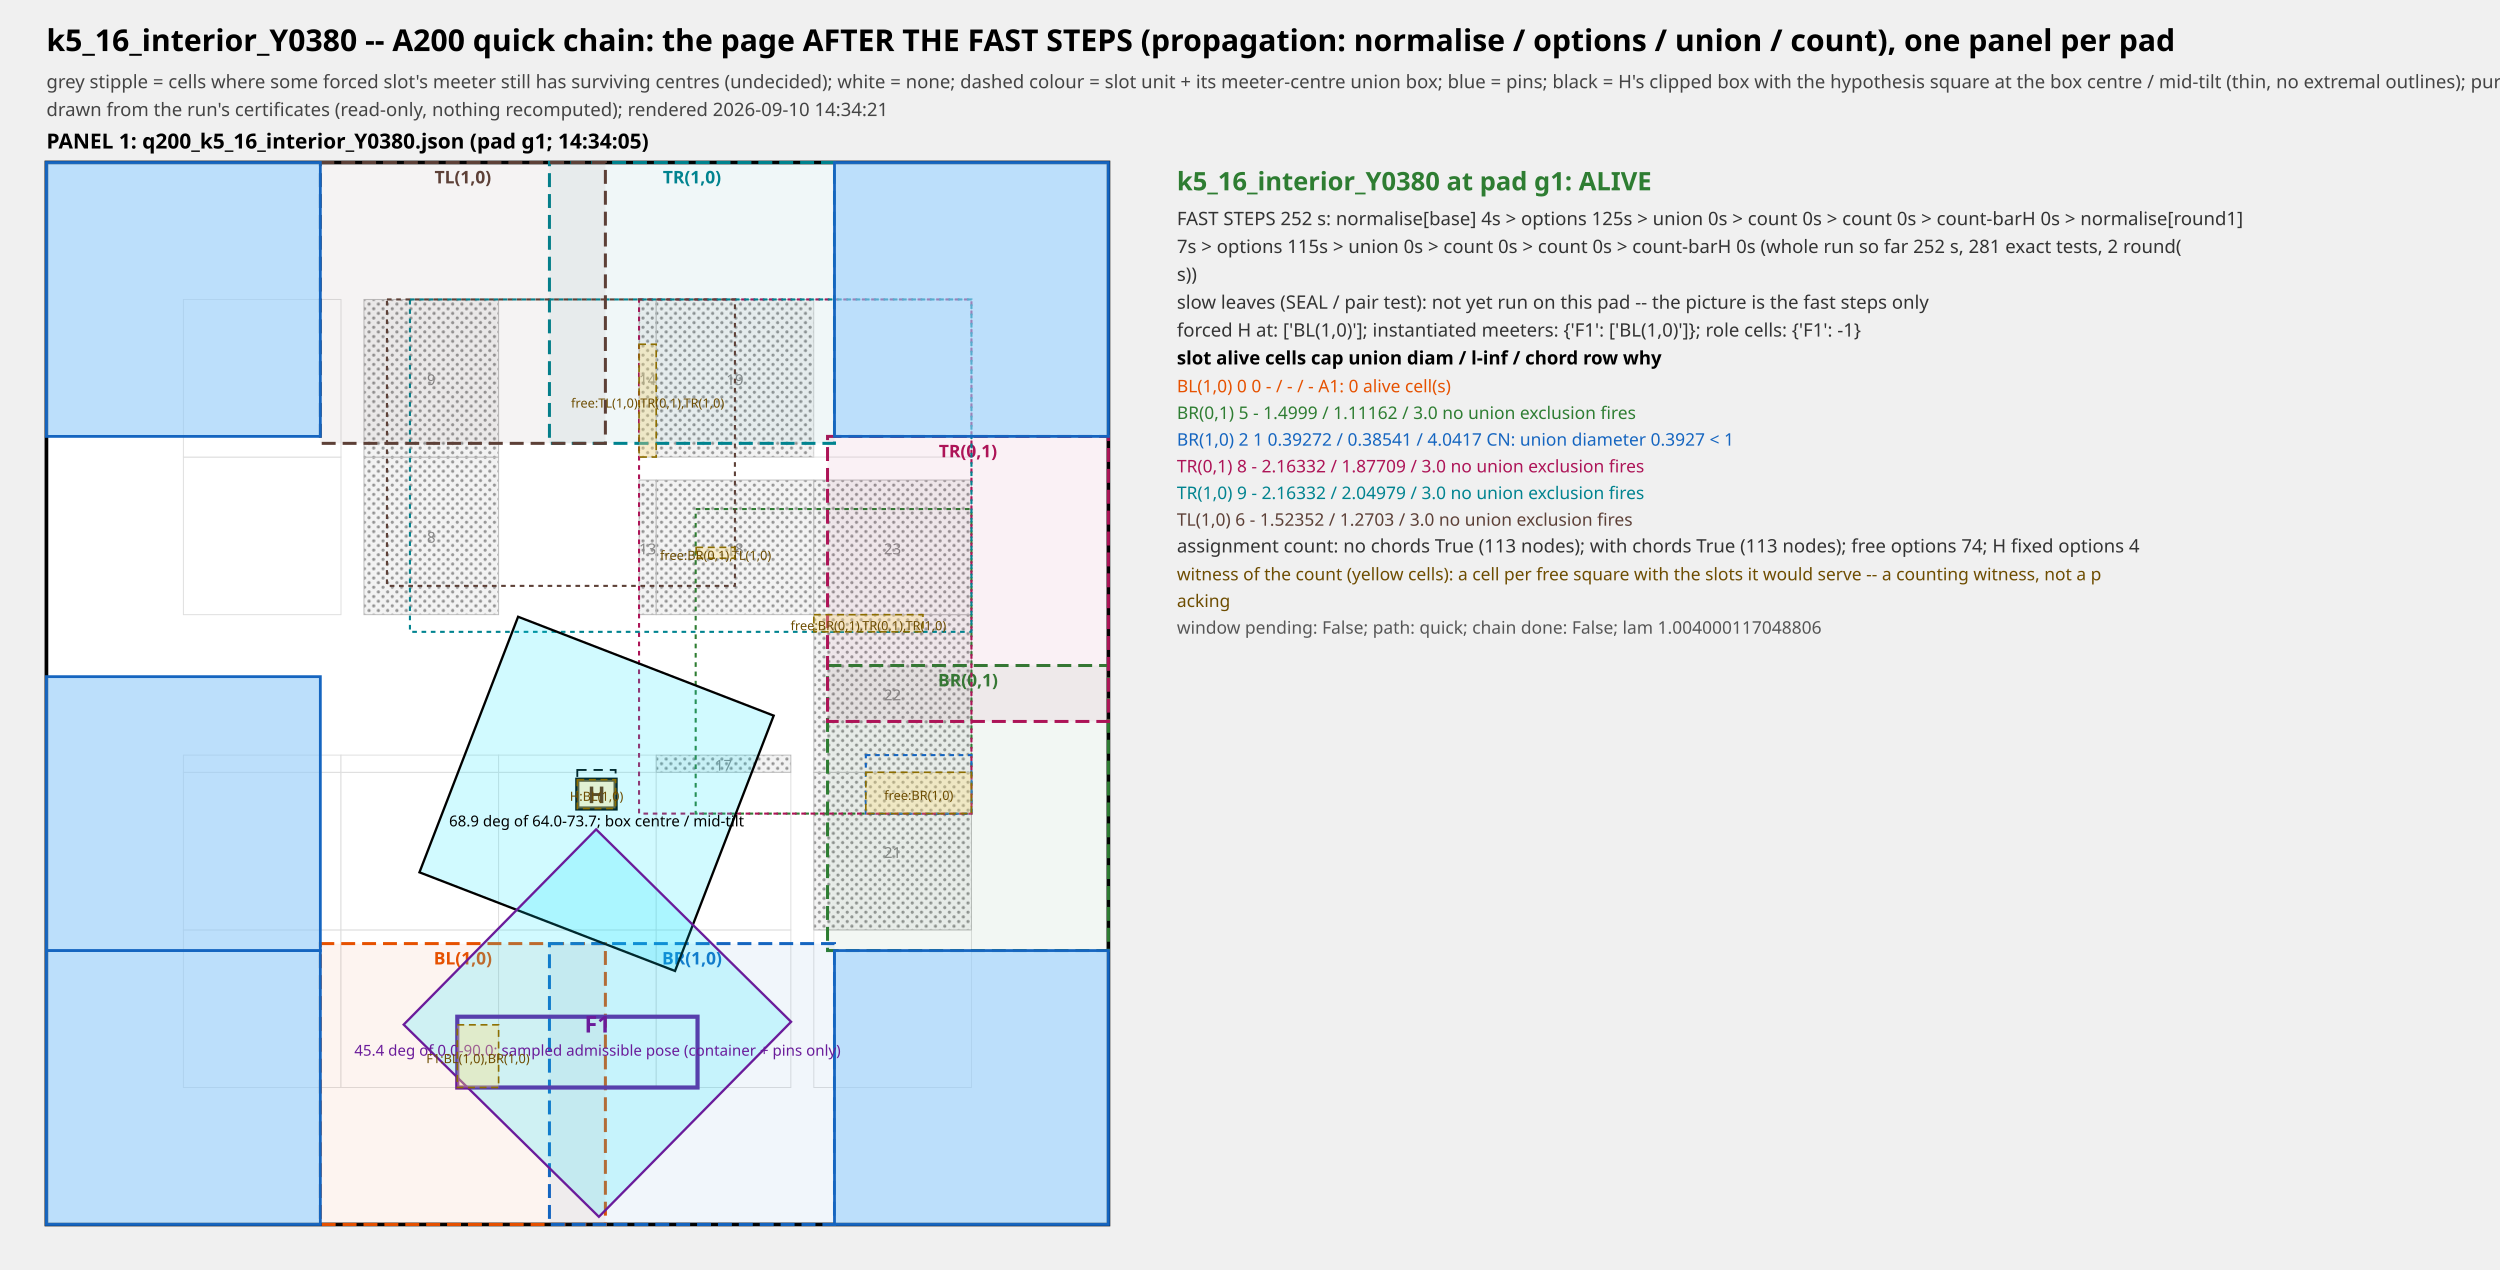
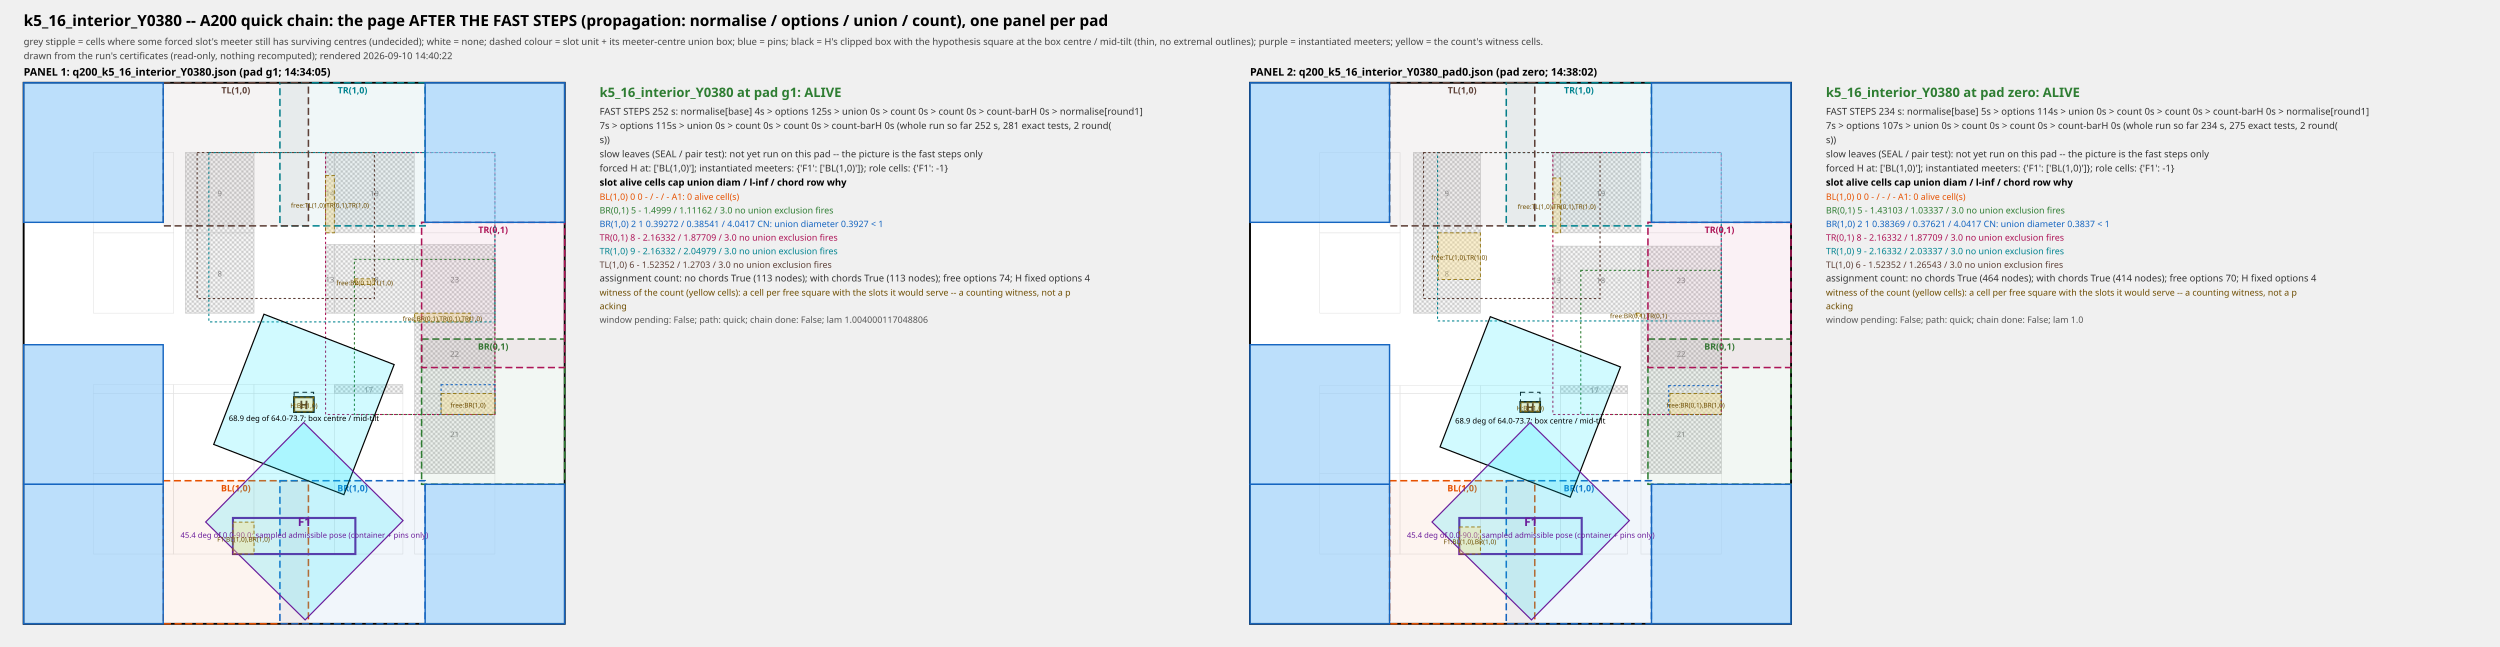
- <svg xmlns="http://www.w3.org/2000/svg" width="1077" height="547" font-family="Segoe UI, sans-serif" style="background:#fff">
+ <svg xmlns="http://www.w3.org/2000/svg" width="2114" height="547" font-family="Segoe UI, sans-serif" style="background:#fff">
  <defs>
    <pattern id="stipple" width="4" height="4" patternUnits="userSpaceOnUse">
      <rect width="4" height="4" fill="#f2f2f2" />
      <circle cx="1" cy="1" r="0.7" fill="#999" />
      <circle cx="3" cy="3" r="0.7" fill="#999" />
    </pattern>
  </defs>
  <text x="20.0" y="22.0" font-size="13" fill="#000" text-anchor="start" font-weight="bold">k5_16_interior_Y0380 -- A200 quick chain: the page AFTER THE FAST STEPS (propagation: normalise / options / union / count), one panel per pad</text>
  <text x="20.0" y="38.0" font-size="8" fill="#444" text-anchor="start">grey stipple = cells where some forced slot's meeter still has surviving centres (undecided); white = none; dashed colour = slot unit + its meeter-centre union box; blue = pins; black = H's clipped box with the hypothesis square at the box centre / mid-tilt (thin, no extremal outlines); purple = instantiated meeters; yellow = the count's witness cells.</text>
-   <text x="20.0" y="50.0" font-size="8" fill="#444" text-anchor="start">drawn from the run's certificates (read-only, nothing recomputed); rendered 2026-09-10 14:34:21</text>
+   <text x="20.0" y="50.0" font-size="8" fill="#444" text-anchor="start">drawn from the run's certificates (read-only, nothing recomputed); rendered 2026-09-10 14:40:22</text>
  <text x="20.0" y="64.0" font-size="9" fill="#000" text-anchor="start" font-weight="bold">PANEL 1: q200_k5_16_interior_Y0380.json  (pad g1; 14:34:05)</text>
  <rect x="20.0" y="70.0" width="457.5" height="457.5" fill="#fff" fill-opacity="1.00" stroke="#000" stroke-width="1.6" />
  <rect x="79.0" y="400.6" width="67.9" height="67.9" fill="#fff" fill-opacity="1.00" stroke="#ddd" stroke-width="0.4" />
  <rect x="79.0" y="332.7" width="67.9" height="67.9" fill="#fff" fill-opacity="1.00" stroke="#ddd" stroke-width="0.4" />
  <rect x="79.0" y="325.3" width="67.9" height="7.4" fill="#fff" fill-opacity="1.00" stroke="#ddd" stroke-width="0.4" />
  <rect x="79.0" y="196.9" width="67.9" height="67.9" fill="#fff" fill-opacity="1.00" stroke="#ddd" stroke-width="0.4" />
  <rect x="79.0" y="129.0" width="67.9" height="67.9" fill="#fff" fill-opacity="1.00" stroke="#ddd" stroke-width="0.4" />
  <rect x="146.9" y="400.6" width="67.9" height="67.9" fill="#fff" fill-opacity="1.00" stroke="#ddd" stroke-width="0.4" />
  <rect x="146.9" y="332.7" width="67.9" height="67.9" fill="#fff" fill-opacity="1.00" stroke="#ddd" stroke-width="0.4" />
  <rect x="146.9" y="325.3" width="67.9" height="7.4" fill="#fff" fill-opacity="1.00" stroke="#ddd" stroke-width="0.4" />
  <rect x="156.8" y="196.9" width="58.0" height="67.9" fill="url(#stipple)" fill-opacity="1.00" stroke="#bbb" stroke-width="0.4" />
  <text x="185.8" y="233.8" font-size="6.5" fill="#888" text-anchor="middle">8</text>
  <rect x="156.8" y="129.0" width="58.0" height="67.9" fill="url(#stipple)" fill-opacity="1.00" stroke="#bbb" stroke-width="0.4" />
  <text x="185.8" y="165.9" font-size="6.5" fill="#888" text-anchor="middle">9</text>
  <rect x="214.8" y="400.6" width="67.9" height="67.9" fill="#fff" fill-opacity="1.00" stroke="#ddd" stroke-width="0.4" />
  <rect x="214.8" y="332.7" width="67.9" height="67.9" fill="#fff" fill-opacity="1.00" stroke="#ddd" stroke-width="0.4" />
  <rect x="214.8" y="325.3" width="67.9" height="7.4" fill="#fff" fill-opacity="1.00" stroke="#ddd" stroke-width="0.4" />
  <rect x="275.3" y="206.8" width="7.4" height="58.0" fill="url(#stipple)" fill-opacity="1.00" stroke="#bbb" stroke-width="0.4" />
  <text x="279.0" y="238.8" font-size="6.5" fill="#888" text-anchor="middle">13</text>
  <rect x="275.3" y="129.0" width="7.4" height="67.9" fill="url(#stipple)" fill-opacity="1.00" stroke="#bbb" stroke-width="0.4" />
  <text x="279.0" y="165.9" font-size="6.5" fill="#888" text-anchor="middle">14</text>
  <rect x="282.7" y="400.6" width="58.0" height="67.9" fill="#fff" fill-opacity="1.00" stroke="#ddd" stroke-width="0.4" />
  <rect x="282.7" y="332.7" width="58.0" height="67.9" fill="#fff" fill-opacity="1.00" stroke="#ddd" stroke-width="0.4" />
  <rect x="282.7" y="325.3" width="58.0" height="7.4" fill="url(#stipple)" fill-opacity="1.00" stroke="#bbb" stroke-width="0.4" />
  <text x="311.7" y="332.0" font-size="6.5" fill="#888" text-anchor="middle">17</text>
  <rect x="282.7" y="206.8" width="67.9" height="58.0" fill="url(#stipple)" fill-opacity="1.00" stroke="#bbb" stroke-width="0.4" />
  <text x="316.6" y="238.8" font-size="6.5" fill="#888" text-anchor="middle">18</text>
  <rect x="282.7" y="129.0" width="67.9" height="67.9" fill="url(#stipple)" fill-opacity="1.00" stroke="#bbb" stroke-width="0.4" />
  <text x="316.6" y="165.9" font-size="6.5" fill="#888" text-anchor="middle">19</text>
  <rect x="350.6" y="400.6" width="67.9" height="67.9" fill="#fff" fill-opacity="1.00" stroke="#ddd" stroke-width="0.4" />
  <rect x="350.6" y="332.7" width="67.9" height="67.9" fill="url(#stipple)" fill-opacity="1.00" stroke="#bbb" stroke-width="0.4" />
  <text x="384.5" y="369.6" font-size="6.5" fill="#888" text-anchor="middle">21</text>
  <rect x="350.6" y="264.8" width="67.9" height="67.9" fill="url(#stipple)" fill-opacity="1.00" stroke="#bbb" stroke-width="0.4" />
  <text x="384.5" y="301.7" font-size="6.5" fill="#888" text-anchor="middle">22</text>
  <rect x="350.6" y="206.8" width="67.9" height="58.0" fill="url(#stipple)" fill-opacity="1.00" stroke="#bbb" stroke-width="0.4" />
  <text x="384.5" y="238.8" font-size="6.5" fill="#888" text-anchor="middle">23</text>
  <rect x="350.6" y="129.0" width="67.9" height="67.9" fill="#fff" fill-opacity="1.00" stroke="#ddd" stroke-width="0.4" />
  <rect x="138.0" y="406.5" width="122.8" height="121.0" fill="#e65100" fill-opacity="0.06" stroke="#e65100" stroke-width="1.3" stroke-dasharray="6,3" />
  <text x="199.4" y="415.5" font-size="7.5" fill="#e65100" text-anchor="middle" font-weight="bold">BL(1,0)</text>
  <rect x="356.5" y="286.7" width="121.0" height="122.8" fill="#2e7d32" fill-opacity="0.06" stroke="#2e7d32" stroke-width="1.3" stroke-dasharray="6,3" />
  <text x="417.0" y="295.7" font-size="7.5" fill="#2e7d32" text-anchor="middle" font-weight="bold">BR(0,1)</text>
  <rect x="299.7" y="219.3" width="118.8" height="131.2" fill="none" fill-opacity="0.00" stroke="#2e7d32" stroke-width="0.9" stroke-dasharray="2,2" />
  <rect x="236.7" y="406.5" width="122.8" height="121.0" fill="#1565c0" fill-opacity="0.06" stroke="#1565c0" stroke-width="1.3" stroke-dasharray="6,3" />
  <text x="298.1" y="415.5" font-size="7.5" fill="#1565c0" text-anchor="middle" font-weight="bold">BR(1,0)</text>
  <rect x="373.0" y="325.3" width="45.5" height="25.2" fill="none" fill-opacity="0.00" stroke="#1565c0" stroke-width="0.9" stroke-dasharray="2,2" />
  <rect x="356.5" y="188.0" width="121.0" height="122.8" fill="#ad1457" fill-opacity="0.06" stroke="#ad1457" stroke-width="1.3" stroke-dasharray="6,3" />
  <text x="417.0" y="197.0" font-size="7.5" fill="#ad1457" text-anchor="middle" font-weight="bold">TR(0,1)</text>
  <rect x="275.3" y="129.0" width="143.2" height="221.5" fill="none" fill-opacity="0.00" stroke="#ad1457" stroke-width="0.9" stroke-dasharray="2,2" />
  <rect x="236.7" y="70.0" width="122.8" height="121.0" fill="#00838f" fill-opacity="0.06" stroke="#00838f" stroke-width="1.3" stroke-dasharray="6,3" />
  <text x="298.1" y="79.0" font-size="7.5" fill="#00838f" text-anchor="middle" font-weight="bold">TR(1,0)</text>
  <rect x="176.6" y="129.0" width="241.9" height="143.2" fill="none" fill-opacity="0.00" stroke="#00838f" stroke-width="0.9" stroke-dasharray="2,2" />
  <rect x="138.0" y="70.0" width="122.8" height="121.0" fill="#5d4037" fill-opacity="0.06" stroke="#5d4037" stroke-width="1.3" stroke-dasharray="6,3" />
  <text x="199.4" y="79.0" font-size="7.5" fill="#5d4037" text-anchor="middle" font-weight="bold">TL(1,0)</text>
  <rect x="166.7" y="129.0" width="149.9" height="123.4" fill="none" fill-opacity="0.00" stroke="#5d4037" stroke-width="0.9" stroke-dasharray="2,2" />
  <polygon points="20.0,527.5 138.0,527.5 138.0,409.5 20.0,409.5" fill="#90caf9" fill-opacity="0.60" stroke="#1565c0" stroke-width="1.2" />
  <polygon points="20.0,409.5 138.0,409.5 138.0,291.5 20.0,291.5" fill="#90caf9" fill-opacity="0.60" stroke="#1565c0" stroke-width="1.2" />
  <polygon points="20.0,188.0 138.0,188.0 138.0,70.0 20.0,70.0" fill="#90caf9" fill-opacity="0.60" stroke="#1565c0" stroke-width="1.2" />
  <polygon points="359.5,527.5 477.5,527.5 477.5,409.5 359.5,409.5" fill="#90caf9" fill-opacity="0.60" stroke="#1565c0" stroke-width="1.2" />
  <polygon points="359.5,188.0 477.5,188.0 477.5,70.0 359.5,70.0" fill="#90caf9" fill-opacity="0.60" stroke="#1565c0" stroke-width="1.2" />
  <rect x="248.7" y="331.7" width="16.5" height="16.5" fill="none" fill-opacity="0.00" stroke="#000" stroke-width="0.8" stroke-dasharray="4,3" />
  <rect x="248.7" y="335.9" width="16.5" height="12.4" fill="none" fill-opacity="0.00" stroke="#000" stroke-width="1.8" />
  <polygon points="290.8,418.3 333.3,308.3 223.2,265.7 180.7,375.8" fill="#00e5ff" fill-opacity="0.18" stroke="#000" stroke-width="1.0" />
  <text x="257.0" y="346.0" font-size="10" fill="#000" text-anchor="middle" font-weight="bold">H</text>
  <text x="257.0" y="356.0" font-size="6.5" fill="#000" text-anchor="middle">68.9 deg of 64.0-73.7; box centre / mid-tilt</text>
  <rect x="197.0" y="438.0" width="103.5" height="30.5" fill="none" fill-opacity="0.00" stroke="#6a1b9a" stroke-width="1.8" />
  <polygon points="258.0,524.2 340.8,440.2 256.8,357.3 173.9,441.4" fill="#00e5ff" fill-opacity="0.18" stroke="#6a1b9a" stroke-width="1.0" />
  <text x="257.4" y="444.8" font-size="10" fill="#6a1b9a" text-anchor="middle" font-weight="bold">F1</text>
  <text x="257.4" y="454.8" font-size="6.5" fill="#6a1b9a" text-anchor="middle">45.4 deg of 0.0-90.0; sampled admissible pose (container + pins only)</text>
  <rect x="248.7" y="335.9" width="16.5" height="12.4" fill="#ffe082" fill-opacity="0.35" stroke="#8d6e00" stroke-width="0.7" stroke-dasharray="3,2" />
  <text x="257.0" y="345.0" font-size="5.5" fill="#6d4c00" text-anchor="middle">H:BL(1,0)</text>
  <rect x="197.0" y="441.5" width="17.8" height="27.0" fill="#ffe082" fill-opacity="0.35" stroke="#8d6e00" stroke-width="0.7" stroke-dasharray="3,2" />
  <text x="205.9" y="458.0" font-size="5.5" fill="#6d4c00" text-anchor="middle">F1:BL(1,0),BR(1,0)</text>
  <rect x="373.0" y="332.7" width="45.5" height="17.8" fill="#ffe082" fill-opacity="0.35" stroke="#8d6e00" stroke-width="0.7" stroke-dasharray="3,2" />
  <text x="395.8" y="344.6" font-size="5.5" fill="#6d4c00" text-anchor="middle">free:BR(1,0)</text>
  <rect x="299.9" y="235.8" width="16.7" height="4.7" fill="#ffe082" fill-opacity="0.35" stroke="#8d6e00" stroke-width="0.7" stroke-dasharray="3,2" />
  <text x="308.3" y="241.2" font-size="5.5" fill="#6d4c00" text-anchor="middle">free:BR(0,1),TL(1,0)</text>
  <rect x="350.6" y="264.8" width="47.0" height="7.4" fill="#ffe082" fill-opacity="0.35" stroke="#8d6e00" stroke-width="0.7" stroke-dasharray="3,2" />
  <text x="374.1" y="271.5" font-size="5.5" fill="#6d4c00" text-anchor="middle">free:BR(0,1),TR(0,1),TR(1,0)</text>
  <rect x="275.3" y="148.3" width="7.4" height="48.6" fill="#ffe082" fill-opacity="0.35" stroke="#8d6e00" stroke-width="0.7" stroke-dasharray="3,2" />
  <text x="279.0" y="175.6" font-size="5.5" fill="#6d4c00" text-anchor="middle">free:TL(1,0),TR(0,1),TR(1,0)</text>
  <text x="507.0" y="82.0" font-size="11" fill="#2e7d32" text-anchor="start" font-weight="bold">k5_16_interior_Y0380 at pad g1: ALIVE</text>
  <text x="507.0" y="97.0" font-size="8" fill="#333" text-anchor="start">FAST STEPS 252 s: normalise[base] 4s &gt; options 125s &gt; union 0s &gt; count 0s &gt; count 0s &gt; count-barH 0s &gt; normalise[round1]</text>
  <text x="507.0" y="109.0" font-size="8" fill="#333" text-anchor="start"> 7s &gt; options 115s &gt; union 0s &gt; count 0s &gt; count 0s &gt; count-barH 0s   (whole run so far 252 s, 281 exact tests, 2 round(</text>
  <text x="507.0" y="121.0" font-size="8" fill="#333" text-anchor="start">s))</text>
  <text x="507.0" y="133.0" font-size="8" fill="#333" text-anchor="start">slow leaves (SEAL / pair test): not yet run on this pad -- the picture is the fast steps only</text>
  <text x="507.0" y="145.0" font-size="8" fill="#333" text-anchor="start">forced H at: ['BL(1,0)'];  instantiated meeters: {'F1': ['BL(1,0)']};  role cells: {'F1': -1}</text>
  <text x="507.0" y="157.0" font-size="8" fill="#000" text-anchor="start" font-weight="bold">slot      alive cells   cap   union diam / l-inf / chord row   why</text>
  <text x="507.0" y="169.0" font-size="7.5" fill="#e65100" text-anchor="start">BL(1,0)     0           0     - / - / -   A1: 0 alive cell(s)</text>
  <text x="507.0" y="180.5" font-size="7.5" fill="#2e7d32" text-anchor="start">BR(0,1)     5           -     1.4999 / 1.11162 / 3.0   no union exclusion fires</text>
  <text x="507.0" y="192.0" font-size="7.5" fill="#1565c0" text-anchor="start">BR(1,0)     2           1     0.39272 / 0.38541 / 4.0417   CN: union diameter 0.3927 &lt; 1</text>
  <text x="507.0" y="203.5" font-size="7.5" fill="#ad1457" text-anchor="start">TR(0,1)     8           -     2.16332 / 1.87709 / 3.0   no union exclusion fires</text>
  <text x="507.0" y="215.0" font-size="7.5" fill="#00838f" text-anchor="start">TR(1,0)     9           -     2.16332 / 2.04979 / 3.0   no union exclusion fires</text>
  <text x="507.0" y="226.5" font-size="7.5" fill="#5d4037" text-anchor="start">TL(1,0)     6           -     1.52352 / 1.2703 / 3.0   no union exclusion fires</text>
  <text x="507.0" y="238.0" font-size="8" fill="#333" text-anchor="start">assignment count: no chords True (113 nodes); with chords True (113 nodes); free options 74; H fixed options 4</text>
  <text x="507.0" y="250.0" font-size="7.5" fill="#6d4c00" text-anchor="start">witness of the count (yellow cells): a cell per free square with the slots it would serve -- a counting witness, not a p</text>
  <text x="507.0" y="261.5" font-size="7.5" fill="#6d4c00" text-anchor="start">acking</text>
  <text x="507.0" y="273.0" font-size="7.5" fill="#555" text-anchor="start">window pending: False;  path: quick;  chain done: False;  lam 1.004000117048806</text>
+   <text x="1057.0" y="64.0" font-size="9" fill="#000" text-anchor="start" font-weight="bold">PANEL 2: q200_k5_16_interior_Y0380_pad0.json  (pad zero; 14:38:02)</text>
+   <rect x="1057.0" y="70.0" width="457.5" height="457.5" fill="#fff" fill-opacity="1.00" stroke="#000" stroke-width="1.6" />
+   <rect x="1116.0" y="400.6" width="67.9" height="67.9" fill="#fff" fill-opacity="1.00" stroke="#ddd" stroke-width="0.4" />
+   <rect x="1116.0" y="332.7" width="67.9" height="67.9" fill="#fff" fill-opacity="1.00" stroke="#ddd" stroke-width="0.4" />
+   <rect x="1116.0" y="326.1" width="67.9" height="6.6" fill="#fff" fill-opacity="1.00" stroke="#ddd" stroke-width="0.4" />
+   <rect x="1116.0" y="196.9" width="67.9" height="67.9" fill="#fff" fill-opacity="1.00" stroke="#ddd" stroke-width="0.4" />
+   <rect x="1116.0" y="129.0" width="67.9" height="67.9" fill="#fff" fill-opacity="1.00" stroke="#ddd" stroke-width="0.4" />
+   <rect x="1183.9" y="400.6" width="67.9" height="67.9" fill="#fff" fill-opacity="1.00" stroke="#ddd" stroke-width="0.4" />
+   <rect x="1183.9" y="332.7" width="67.9" height="67.9" fill="#fff" fill-opacity="1.00" stroke="#ddd" stroke-width="0.4" />
+   <rect x="1183.9" y="326.1" width="67.9" height="6.6" fill="#fff" fill-opacity="1.00" stroke="#ddd" stroke-width="0.4" />
+   <rect x="1195.1" y="196.9" width="56.7" height="67.9" fill="url(#stipple)" fill-opacity="1.00" stroke="#bbb" stroke-width="0.4" />
+   <text x="1223.4" y="233.8" font-size="6.5" fill="#888" text-anchor="middle">8</text>
+   <rect x="1195.1" y="129.0" width="56.7" height="67.9" fill="url(#stipple)" fill-opacity="1.00" stroke="#bbb" stroke-width="0.4" />
+   <text x="1223.4" y="165.9" font-size="6.5" fill="#888" text-anchor="middle">9</text>
+   <rect x="1251.8" y="400.6" width="67.9" height="67.9" fill="#fff" fill-opacity="1.00" stroke="#ddd" stroke-width="0.4" />
+   <rect x="1251.8" y="332.7" width="67.9" height="67.9" fill="#fff" fill-opacity="1.00" stroke="#ddd" stroke-width="0.4" />
+   <rect x="1251.8" y="326.1" width="67.9" height="6.6" fill="#fff" fill-opacity="1.00" stroke="#ddd" stroke-width="0.4" />
+   <rect x="1313.1" y="208.1" width="6.6" height="56.7" fill="url(#stipple)" fill-opacity="1.00" stroke="#bbb" stroke-width="0.4" />
+   <text x="1316.4" y="239.4" font-size="6.5" fill="#888" text-anchor="middle">13</text>
+   <rect x="1313.1" y="129.0" width="6.6" height="67.9" fill="url(#stipple)" fill-opacity="1.00" stroke="#bbb" stroke-width="0.4" />
+   <text x="1316.4" y="165.9" font-size="6.5" fill="#888" text-anchor="middle">14</text>
+   <rect x="1319.7" y="400.6" width="56.7" height="67.9" fill="#fff" fill-opacity="1.00" stroke="#ddd" stroke-width="0.4" />
+   <rect x="1319.7" y="332.7" width="56.7" height="67.9" fill="#fff" fill-opacity="1.00" stroke="#ddd" stroke-width="0.4" />
+   <rect x="1319.7" y="326.1" width="56.7" height="6.6" fill="url(#stipple)" fill-opacity="1.00" stroke="#bbb" stroke-width="0.4" />
+   <text x="1348.1" y="332.4" font-size="6.5" fill="#888" text-anchor="middle">17</text>
+   <rect x="1319.7" y="208.1" width="67.9" height="56.7" fill="url(#stipple)" fill-opacity="1.00" stroke="#bbb" stroke-width="0.4" />
+   <text x="1353.6" y="239.4" font-size="6.5" fill="#888" text-anchor="middle">18</text>
+   <rect x="1319.7" y="129.0" width="67.9" height="67.9" fill="url(#stipple)" fill-opacity="1.00" stroke="#bbb" stroke-width="0.4" />
+   <text x="1353.6" y="165.9" font-size="6.5" fill="#888" text-anchor="middle">19</text>
+   <rect x="1387.6" y="400.6" width="67.9" height="67.9" fill="#fff" fill-opacity="1.00" stroke="#ddd" stroke-width="0.4" />
+   <rect x="1387.6" y="332.7" width="67.9" height="67.9" fill="url(#stipple)" fill-opacity="1.00" stroke="#bbb" stroke-width="0.4" />
+   <text x="1421.5" y="369.6" font-size="6.5" fill="#888" text-anchor="middle">21</text>
+   <rect x="1387.6" y="264.8" width="67.9" height="67.9" fill="url(#stipple)" fill-opacity="1.00" stroke="#bbb" stroke-width="0.4" />
+   <text x="1421.5" y="301.7" font-size="6.5" fill="#888" text-anchor="middle">22</text>
+   <rect x="1387.6" y="208.1" width="67.9" height="56.7" fill="url(#stipple)" fill-opacity="1.00" stroke="#bbb" stroke-width="0.4" />
+   <text x="1421.5" y="239.4" font-size="6.5" fill="#888" text-anchor="middle">23</text>
+   <rect x="1387.6" y="129.0" width="67.9" height="67.9" fill="#fff" fill-opacity="1.00" stroke="#ddd" stroke-width="0.4" />
+   <rect x="1175.0" y="406.5" width="122.8" height="121.0" fill="#e65100" fill-opacity="0.06" stroke="#e65100" stroke-width="1.3" stroke-dasharray="6,3" />
+   <text x="1236.4" y="415.5" font-size="7.5" fill="#e65100" text-anchor="middle" font-weight="bold">BL(1,0)</text>
+   <rect x="1393.5" y="286.7" width="121.0" height="122.8" fill="#2e7d32" fill-opacity="0.06" stroke="#2e7d32" stroke-width="1.3" stroke-dasharray="6,3" />
+   <text x="1454.0" y="295.7" font-size="7.5" fill="#2e7d32" text-anchor="middle" font-weight="bold">BR(0,1)</text>
+   <rect x="1336.7" y="228.6" width="118.8" height="121.9" fill="none" fill-opacity="0.00" stroke="#2e7d32" stroke-width="0.9" stroke-dasharray="2,2" />
+   <rect x="1273.7" y="406.5" width="122.8" height="121.0" fill="#1565c0" fill-opacity="0.06" stroke="#1565c0" stroke-width="1.3" stroke-dasharray="6,3" />
+   <text x="1335.1" y="415.5" font-size="7.5" fill="#1565c0" text-anchor="middle" font-weight="bold">BR(1,0)</text>
+   <rect x="1411.1" y="326.1" width="44.4" height="24.4" fill="none" fill-opacity="0.00" stroke="#1565c0" stroke-width="0.9" stroke-dasharray="2,2" />
+   <rect x="1393.5" y="188.0" width="121.0" height="122.8" fill="#ad1457" fill-opacity="0.06" stroke="#ad1457" stroke-width="1.3" stroke-dasharray="6,3" />
+   <text x="1454.0" y="197.0" font-size="7.5" fill="#ad1457" text-anchor="middle" font-weight="bold">TR(0,1)</text>
+   <rect x="1313.1" y="129.0" width="142.4" height="221.5" fill="none" fill-opacity="0.00" stroke="#ad1457" stroke-width="0.9" stroke-dasharray="2,2" />
+   <rect x="1273.7" y="70.0" width="122.8" height="121.0" fill="#00838f" fill-opacity="0.06" stroke="#00838f" stroke-width="1.3" stroke-dasharray="6,3" />
+   <text x="1335.1" y="79.0" font-size="7.5" fill="#00838f" text-anchor="middle" font-weight="bold">TR(1,0)</text>
+   <rect x="1215.6" y="129.0" width="239.9" height="142.4" fill="none" fill-opacity="0.00" stroke="#00838f" stroke-width="0.9" stroke-dasharray="2,2" />
+   <rect x="1175.0" y="70.0" width="122.8" height="121.0" fill="#5d4037" fill-opacity="0.06" stroke="#5d4037" stroke-width="1.3" stroke-dasharray="6,3" />
+   <text x="1236.4" y="79.0" font-size="7.5" fill="#5d4037" text-anchor="middle" font-weight="bold">TL(1,0)</text>
+   <rect x="1203.7" y="129.0" width="149.3" height="123.4" fill="none" fill-opacity="0.00" stroke="#5d4037" stroke-width="0.9" stroke-dasharray="2,2" />
+   <polygon points="1057.0,527.5 1175.0,527.5 1175.0,409.5 1057.0,409.5" fill="#90caf9" fill-opacity="0.60" stroke="#1565c0" stroke-width="1.2" />
+   <polygon points="1057.0,409.5 1175.0,409.5 1175.0,291.5 1057.0,291.5" fill="#90caf9" fill-opacity="0.60" stroke="#1565c0" stroke-width="1.2" />
+   <polygon points="1057.0,188.0 1175.0,188.0 1175.0,70.0 1057.0,70.0" fill="#90caf9" fill-opacity="0.60" stroke="#1565c0" stroke-width="1.2" />
+   <polygon points="1396.5,527.5 1514.5,527.5 1514.5,409.5 1396.5,409.5" fill="#90caf9" fill-opacity="0.60" stroke="#1565c0" stroke-width="1.2" />
+   <polygon points="1396.5,188.0 1514.5,188.0 1514.5,70.0 1396.5,70.0" fill="#90caf9" fill-opacity="0.60" stroke="#1565c0" stroke-width="1.2" />
+   <rect x="1285.7" y="331.7" width="16.5" height="16.5" fill="none" fill-opacity="0.00" stroke="#000" stroke-width="0.8" stroke-dasharray="4,3" />
+   <rect x="1285.7" y="340.0" width="16.5" height="8.2" fill="none" fill-opacity="0.00" stroke="#000" stroke-width="1.8" />
+   <polygon points="1327.8,420.4 1370.3,310.3 1260.2,267.8 1217.7,377.9" fill="#00e5ff" fill-opacity="0.18" stroke="#000" stroke-width="1.0" />
+   <text x="1294.0" y="348.1" font-size="10" fill="#000" text-anchor="middle" font-weight="bold">H</text>
+   <text x="1294.0" y="358.1" font-size="6.5" fill="#000" text-anchor="middle">68.9 deg of 64.0-73.7; box centre / mid-tilt</text>
+   <rect x="1234.0" y="438.0" width="103.5" height="30.5" fill="none" fill-opacity="0.00" stroke="#6a1b9a" stroke-width="1.8" />
+   <polygon points="1295.0,524.2 1377.8,440.2 1293.8,357.3 1210.9,441.4" fill="#00e5ff" fill-opacity="0.18" stroke="#6a1b9a" stroke-width="1.0" />
+   <text x="1294.4" y="444.8" font-size="10" fill="#6a1b9a" text-anchor="middle" font-weight="bold">F1</text>
+   <text x="1294.4" y="454.8" font-size="6.5" fill="#6a1b9a" text-anchor="middle">45.4 deg of 0.0-90.0; sampled admissible pose (container + pins only)</text>
+   <rect x="1285.7" y="340.0" width="16.5" height="8.2" fill="#ffe082" fill-opacity="0.35" stroke="#8d6e00" stroke-width="0.7" stroke-dasharray="3,2" />
+   <text x="1294.0" y="347.1" font-size="5.5" fill="#6d4c00" text-anchor="middle">H:BL(1,0)</text>
+   <rect x="1234.0" y="445.6" width="17.8" height="22.9" fill="#ffe082" fill-opacity="0.35" stroke="#8d6e00" stroke-width="0.7" stroke-dasharray="3,2" />
+   <text x="1242.9" y="460.1" font-size="5.5" fill="#6d4c00" text-anchor="middle">F1:BL(1,0),BR(1,0)</text>
+   <rect x="1412.1" y="332.7" width="43.4" height="17.8" fill="#ffe082" fill-opacity="0.35" stroke="#8d6e00" stroke-width="0.7" stroke-dasharray="3,2" />
+   <text x="1433.8" y="344.6" font-size="5.5" fill="#6d4c00" text-anchor="middle">free:BR(0,1),BR(1,0)</text>
+   <rect x="1383.6" y="264.8" width="4.0" height="2.5" fill="#ffe082" fill-opacity="0.35" stroke="#8d6e00" stroke-width="0.7" stroke-dasharray="3,2" />
+   <text x="1385.6" y="269.1" font-size="5.5" fill="#6d4c00" text-anchor="middle">free:BR(0,1),TR(0,1)</text>
+   <rect x="1216.1" y="196.9" width="35.7" height="39.5" fill="#ffe082" fill-opacity="0.35" stroke="#8d6e00" stroke-width="0.7" stroke-dasharray="3,2" />
+   <text x="1233.9" y="219.7" font-size="5.5" fill="#6d4c00" text-anchor="middle">free:TL(1,0),TR(1,0)</text>
+   <rect x="1313.1" y="150.5" width="6.6" height="46.4" fill="#ffe082" fill-opacity="0.35" stroke="#8d6e00" stroke-width="0.7" stroke-dasharray="3,2" />
+   <text x="1316.4" y="176.7" font-size="5.5" fill="#6d4c00" text-anchor="middle">free:TL(1,0),TR(0,1),TR(1,0)</text>
+   <text x="1544.0" y="82.0" font-size="11" fill="#2e7d32" text-anchor="start" font-weight="bold">k5_16_interior_Y0380 at pad zero: ALIVE</text>
+   <text x="1544.0" y="97.0" font-size="8" fill="#333" text-anchor="start">FAST STEPS 234 s: normalise[base] 5s &gt; options 114s &gt; union 0s &gt; count 0s &gt; count 0s &gt; count-barH 0s &gt; normalise[round1]</text>
+   <text x="1544.0" y="109.0" font-size="8" fill="#333" text-anchor="start"> 7s &gt; options 107s &gt; union 0s &gt; count 0s &gt; count 0s &gt; count-barH 0s   (whole run so far 234 s, 275 exact tests, 2 round(</text>
+   <text x="1544.0" y="121.0" font-size="8" fill="#333" text-anchor="start">s))</text>
+   <text x="1544.0" y="133.0" font-size="8" fill="#333" text-anchor="start">slow leaves (SEAL / pair test): not yet run on this pad -- the picture is the fast steps only</text>
+   <text x="1544.0" y="145.0" font-size="8" fill="#333" text-anchor="start">forced H at: ['BL(1,0)'];  instantiated meeters: {'F1': ['BL(1,0)']};  role cells: {'F1': -1}</text>
+   <text x="1544.0" y="157.0" font-size="8" fill="#000" text-anchor="start" font-weight="bold">slot      alive cells   cap   union diam / l-inf / chord row   why</text>
+   <text x="1544.0" y="169.0" font-size="7.5" fill="#e65100" text-anchor="start">BL(1,0)     0           0     - / - / -   A1: 0 alive cell(s)</text>
+   <text x="1544.0" y="180.5" font-size="7.5" fill="#2e7d32" text-anchor="start">BR(0,1)     5           -     1.43103 / 1.03337 / 3.0   no union exclusion fires</text>
+   <text x="1544.0" y="192.0" font-size="7.5" fill="#1565c0" text-anchor="start">BR(1,0)     2           1     0.38369 / 0.37621 / 4.0417   CN: union diameter 0.3837 &lt; 1</text>
+   <text x="1544.0" y="203.5" font-size="7.5" fill="#ad1457" text-anchor="start">TR(0,1)     8           -     2.16332 / 1.87709 / 3.0   no union exclusion fires</text>
+   <text x="1544.0" y="215.0" font-size="7.5" fill="#00838f" text-anchor="start">TR(1,0)     9           -     2.16332 / 2.03337 / 3.0   no union exclusion fires</text>
+   <text x="1544.0" y="226.5" font-size="7.5" fill="#5d4037" text-anchor="start">TL(1,0)     6           -     1.52352 / 1.26543 / 3.0   no union exclusion fires</text>
+   <text x="1544.0" y="238.0" font-size="8" fill="#333" text-anchor="start">assignment count: no chords True (464 nodes); with chords True (414 nodes); free options 70; H fixed options 4</text>
+   <text x="1544.0" y="250.0" font-size="7.5" fill="#6d4c00" text-anchor="start">witness of the count (yellow cells): a cell per free square with the slots it would serve -- a counting witness, not a p</text>
+   <text x="1544.0" y="261.5" font-size="7.5" fill="#6d4c00" text-anchor="start">acking</text>
+   <text x="1544.0" y="273.0" font-size="7.5" fill="#555" text-anchor="start">window pending: False;  path: quick;  chain done: False;  lam 1.0</text>
</svg>
